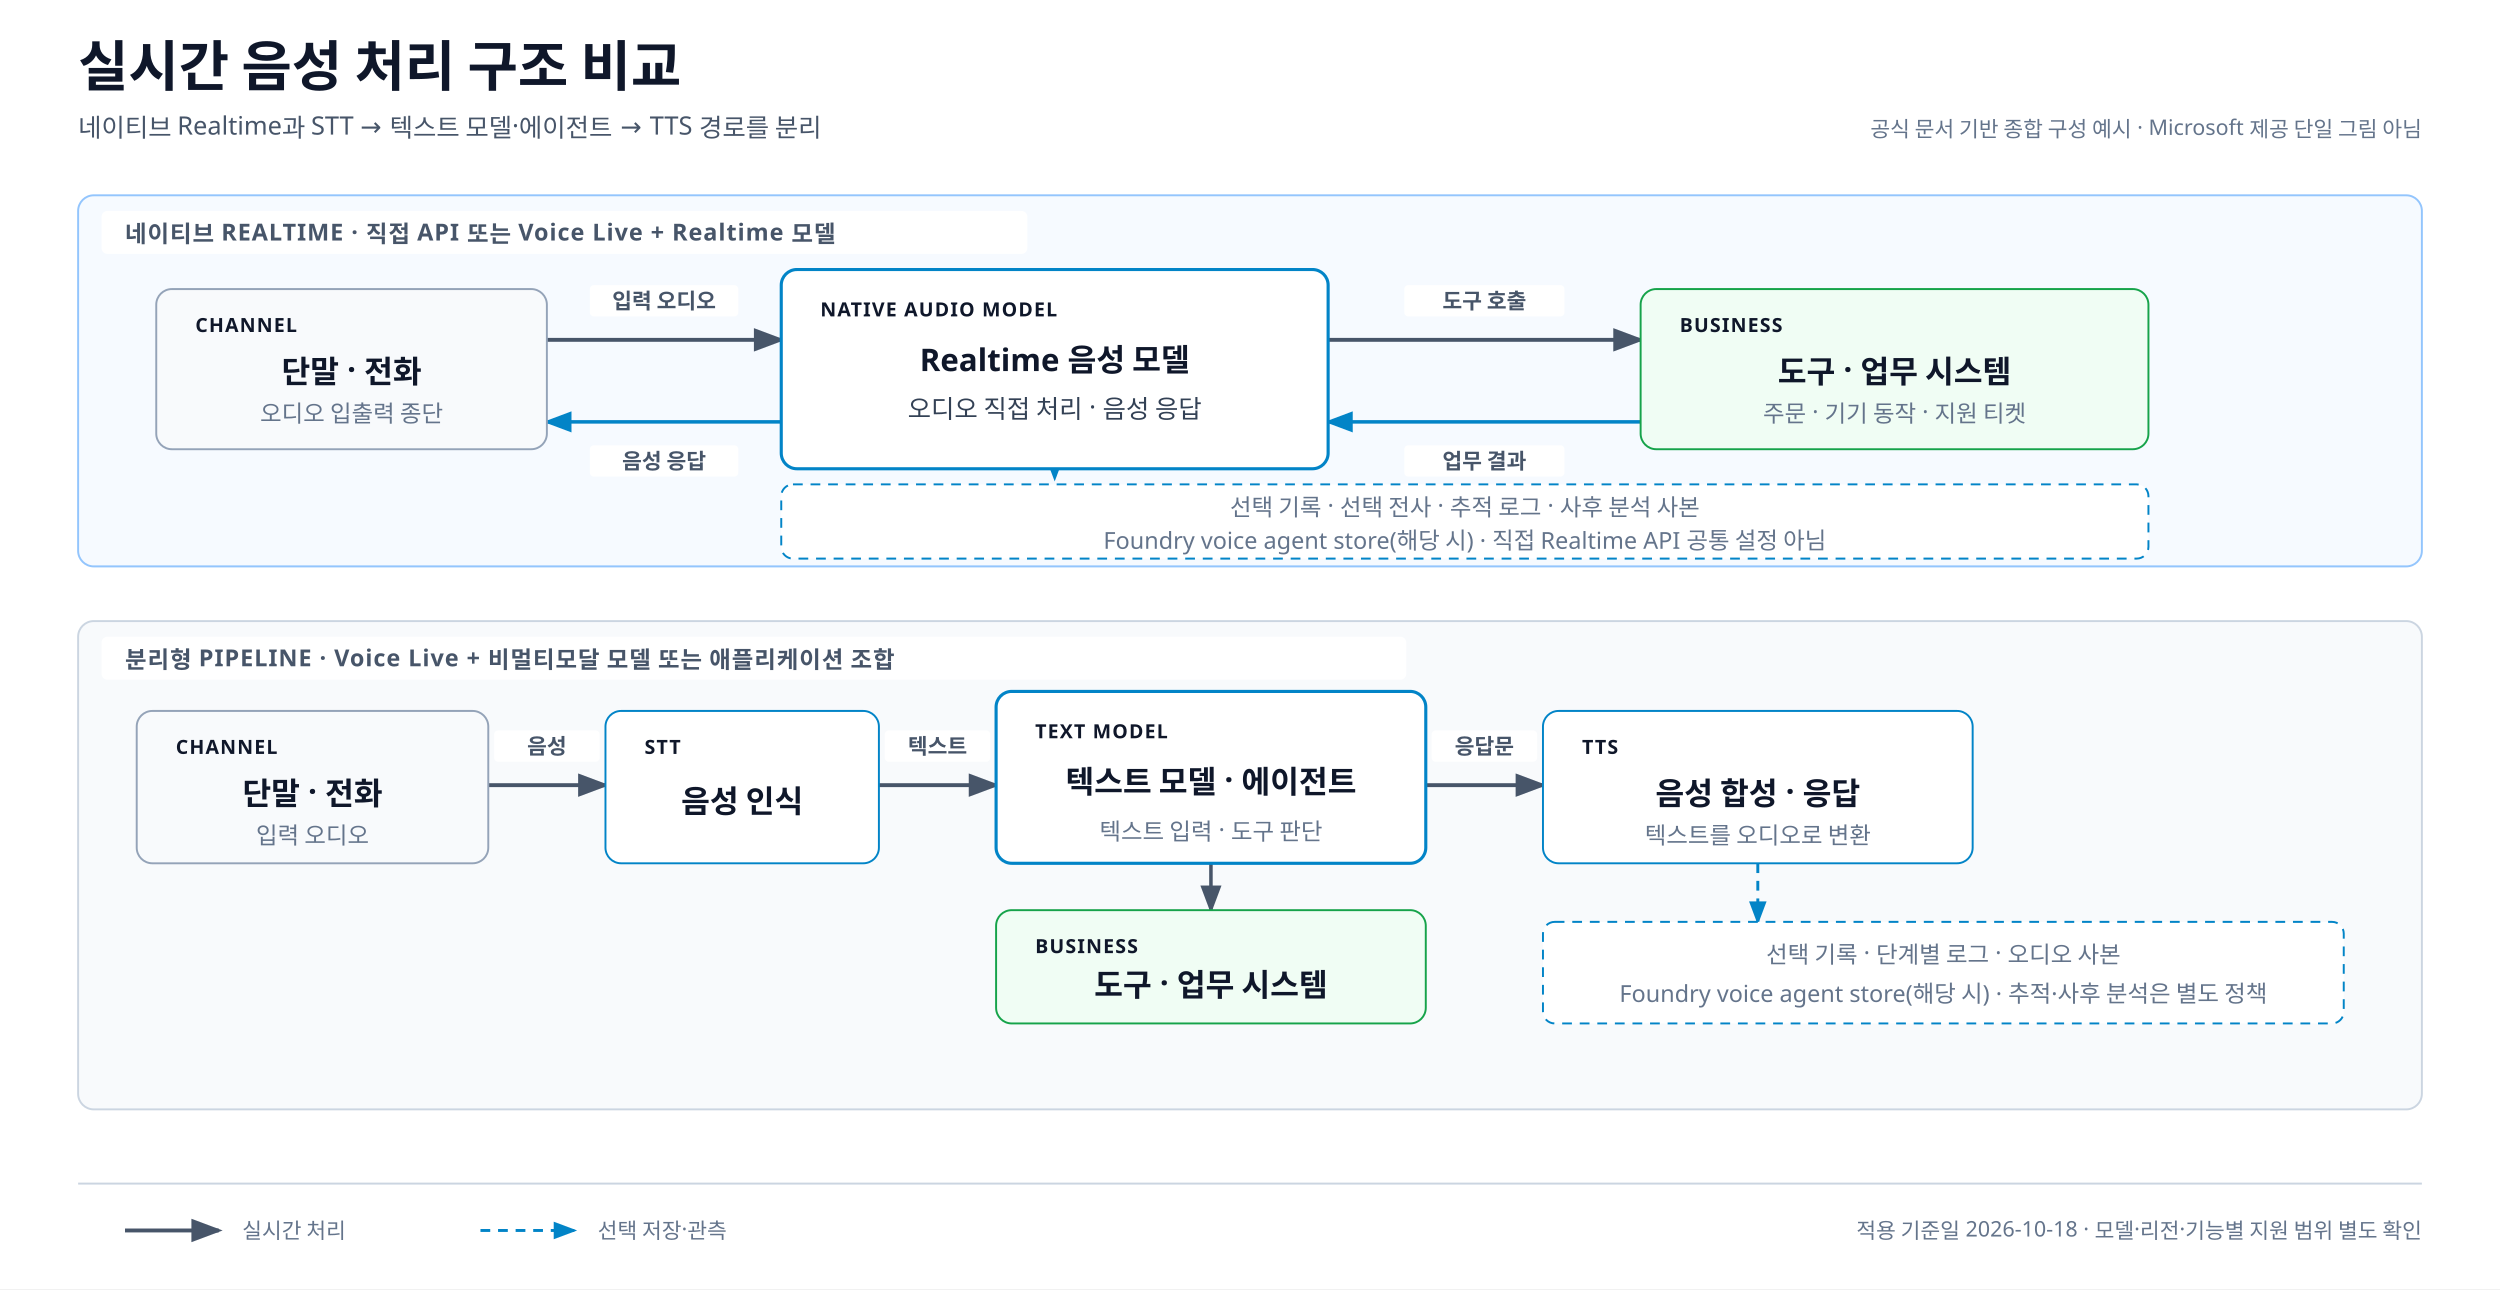
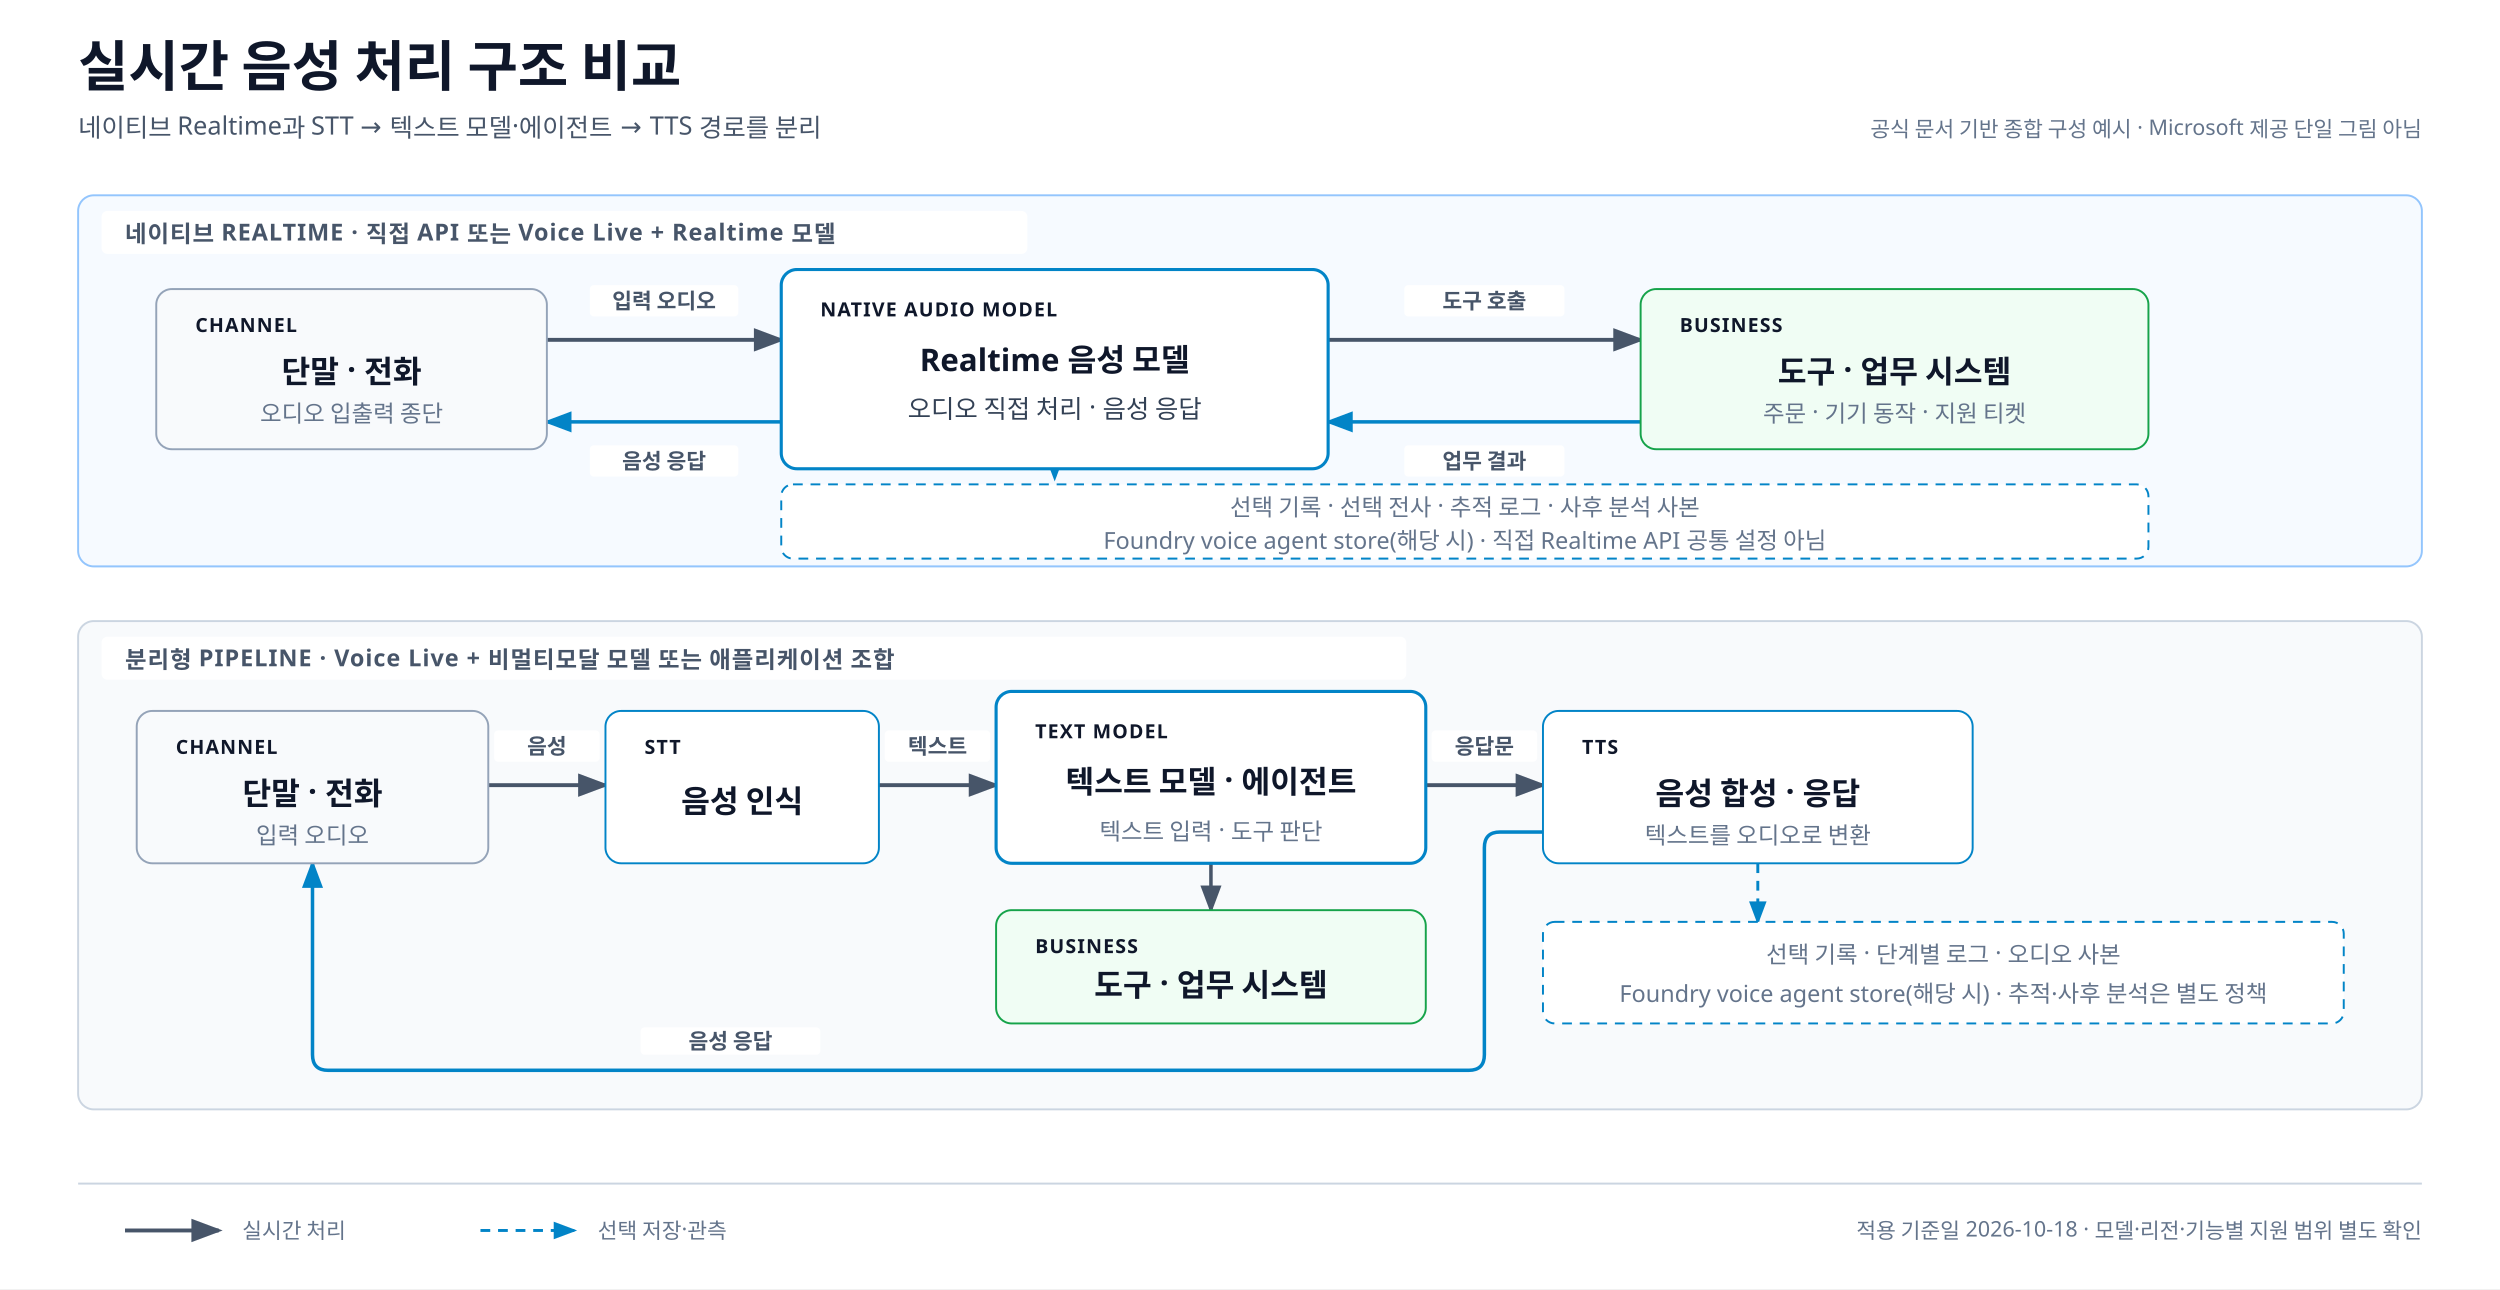
<svg xmlns="http://www.w3.org/2000/svg" width="1280" height="660" viewBox="0 0 1280 660" role="img" aria-labelledby="azure-realtime-architectures-title azure-realtime-architectures-desc">
  <defs>
    <marker id="azure-realtime-arrow" markerWidth="8" markerHeight="6" refX="7" refY="3" orient="auto">
      <polygon points="0 0, 8 3, 0 6" fill="#475569" />
    </marker>
    <marker id="azure-realtime-arrow-accent" markerWidth="8" markerHeight="6" refX="7" refY="3" orient="auto">
      <polygon points="0 0, 8 3, 0 6" fill="#ea580c" />
    </marker>
    <marker id="azure-realtime-arrow-link" markerWidth="8" markerHeight="6" refX="7" refY="3" orient="auto">
      <polygon points="0 0, 8 3, 0 6" fill="#0284c7" />
    </marker>
    <style>
      text{font-family:"Noto Sans KR","Apple SD Gothic Neo","Malgun Gothic",sans-serif;fill:#0f172a}
      .title{font-size:28px;font-weight:700}
      .subtitle{font-size:13px;fill:#475569}
      .source{font-size:11px;fill:#64748b}
      .zone-label{font-size:12px;font-weight:700;fill:#475569;letter-spacing:.04em}
      .node{font-size:16px;font-weight:700}
      .body{font-size:13px;fill:#334155}
      .small{font-size:12px;fill:#64748b}
      .tag{font-size:10px;font-weight:700;letter-spacing:.06em}
      .label{font-size:11px;font-weight:700;fill:#475569}
      .legend{font-size:11px;fill:#64748b}
    </style>
  </defs>
  <rect width="1280" height="660" fill="#ffffff" />
  <text x="40" y="44" class="title">실시간 음성 처리 구조 비교</text>
  <text x="40" y="70" class="subtitle">네이티브 Realtime과 STT → 텍스트 모델·에이전트 → TTS 경로를 분리</text>
  <text x="1240" y="70" text-anchor="end" class="source">공식 문서 기반 종합 구성 예시 · Microsoft 제공 단일 그림 아님</text>
  <rect x="40" y="100" width="1200" height="190" rx="8" fill="#eff6ff" fill-opacity=".58" stroke="#93c5fd" />
  <rect x="52" y="108" width="474" height="22" rx="3" fill="#ffffff" />
  <text x="64" y="124" class="zone-label">네이티브 REALTIME · 직접 API 또는 Voice Live + Realtime 모델</text>
  <rect x="40" y="318" width="1200" height="250" rx="8" fill="#f8fafc" stroke="#cbd5e1" />
  <rect x="52" y="326" width="668" height="22" rx="3" fill="#ffffff" />
  <text x="64" y="342" class="zone-label">분리형 PIPELINE · Voice Live + 비멀티모달 모델 또는 애플리케이션 조합</text>
  <path d="M280 174 H400" fill="none" stroke="#475569" stroke-width="2" marker-end="url(#azure-realtime-arrow)" />
  <path d="M400 216 H280" fill="none" stroke="#0284c7" stroke-width="1.8" marker-end="url(#azure-realtime-arrow-link)" />
  <path d="M680 174 H840" fill="none" stroke="#475569" stroke-width="2" marker-end="url(#azure-realtime-arrow)" />
  <path d="M840 216 H680" fill="none" stroke="#0284c7" stroke-width="1.8" marker-end="url(#azure-realtime-arrow-link)" />
  <path d="M540 230 V245" fill="none" stroke="#0284c7" stroke-width="1.5" stroke-dasharray="5,4" marker-end="url(#azure-realtime-arrow-link)" />
  <path d="M250 402 H310" fill="none" stroke="#475569" stroke-width="2" marker-end="url(#azure-realtime-arrow)" />
  <path d="M450 402 H510" fill="none" stroke="#475569" stroke-width="2" marker-end="url(#azure-realtime-arrow)" />
  <path d="M730 402 H790" fill="none" stroke="#475569" stroke-width="2" marker-end="url(#azure-realtime-arrow)" />
  <path d="M620 442 V466" fill="none" stroke="#475569" stroke-width="1.8" marker-end="url(#azure-realtime-arrow)" />
  <path d="M900 442 V472" fill="none" stroke="#0284c7" stroke-width="1.5" stroke-dasharray="5,4" marker-end="url(#azure-realtime-arrow-link)" />
+   <path d="M790 426 H768 Q760 426 760 434 V540 Q760 548 752 548 H168 Q160 548 160 540 V442" fill="none" stroke="#0284c7" stroke-width="1.8" marker-end="url(#azure-realtime-arrow-link)" />
  <rect x="302" y="146" width="76" height="16" rx="2" fill="#ffffff" />
  <text x="340" y="158" text-anchor="middle" class="label">입력 오디오</text>
  <rect x="302" y="228" width="76" height="16" rx="2" fill="#ffffff" />
  <text x="340" y="240" text-anchor="middle" class="label">음성 응답</text>
  <rect x="719" y="146" width="82" height="16" rx="2" fill="#ffffff" />
  <text x="760" y="158" text-anchor="middle" class="label">도구 호출</text>
  <rect x="719" y="228" width="82" height="16" rx="2" fill="#ffffff" />
  <text x="760" y="240" text-anchor="middle" class="label">업무 결과</text>
  <rect x="253" y="374" width="54" height="16" rx="2" fill="#ffffff" />
  <text x="280" y="386" text-anchor="middle" class="label">음성</text>
  <rect x="453" y="374" width="54" height="16" rx="2" fill="#ffffff" />
  <text x="480" y="386" text-anchor="middle" class="label">텍스트</text>
  <rect x="733" y="374" width="54" height="16" rx="2" fill="#ffffff" />
  <text x="760" y="386" text-anchor="middle" class="label">응답문</text>
+   <rect x="328" y="526" width="92" height="14" rx="2" fill="#ffffff" />
+   <text x="374" y="537" text-anchor="middle" class="label">음성 응답</text>
  <rect x="80" y="148" width="200" height="82" rx="8" fill="#f8fafc" stroke="#94a3b8" />
  <text x="100" y="170" class="tag" fill="#475569">CHANNEL</text>
  <text x="180" y="196" text-anchor="middle" class="node">단말 · 전화</text>
  <text x="180" y="216" text-anchor="middle" class="small">오디오 입출력 종단</text>
  <rect x="400" y="138" width="280" height="102" rx="8" fill="#ffffff" stroke="#0284c7" stroke-width="1.6" />
  <text x="420" y="162" class="tag" fill="#075985">NATIVE AUDIO MODEL</text>
  <text x="540" y="190" text-anchor="middle" class="node">Realtime 음성 모델</text>
  <text x="540" y="214" text-anchor="middle" class="body">오디오 직접 처리 · 음성 응답</text>
  <rect x="840" y="148" width="260" height="82" rx="8" fill="#f0fdf4" stroke="#16a34a" />
  <text x="860" y="170" class="tag" fill="#166534">BUSINESS</text>
  <text x="970" y="196" text-anchor="middle" class="node">도구 · 업무 시스템</text>
  <text x="970" y="216" text-anchor="middle" class="small">주문 · 기기 동작 · 지원 티켓</text>
  <rect x="400" y="248" width="700" height="38" rx="6" fill="#ffffff" stroke="#0284c7" stroke-dasharray="5,4" />
  <text x="750" y="264" text-anchor="middle" class="small">선택 기록 · 선택 전사 · 추적 로그 · 사후 분석 사본</text>
  <text x="750" y="281" text-anchor="middle" class="small">Foundry voice agent store(해당 시) · 직접 Realtime API 공통 설정 아님</text>
  <rect x="70" y="364" width="180" height="78" rx="8" fill="#f8fafc" stroke="#94a3b8" />
  <text x="90" y="386" class="tag" fill="#475569">CHANNEL</text>
  <text x="160" y="412" text-anchor="middle" class="node">단말 · 전화</text>
  <text x="160" y="432" text-anchor="middle" class="small">입력 오디오</text>
  <rect x="310" y="364" width="140" height="78" rx="8" fill="#ffffff" stroke="#0284c7" />
  <text x="330" y="386" class="tag" fill="#075985">STT</text>
  <text x="380" y="416" text-anchor="middle" class="node">음성 인식</text>
  <rect x="510" y="354" width="220" height="88" rx="8" fill="#ffffff" stroke="#0284c7" stroke-width="1.6" />
  <text x="530" y="378" class="tag" fill="#075985">TEXT MODEL</text>
  <text x="620" y="406" text-anchor="middle" class="node">텍스트 모델 · 에이전트</text>
  <text x="620" y="430" text-anchor="middle" class="small">텍스트 입력 · 도구 판단</text>
  <rect x="790" y="364" width="220" height="78" rx="8" fill="#ffffff" stroke="#0284c7" />
  <text x="810" y="386" class="tag" fill="#075985">TTS</text>
  <text x="900" y="412" text-anchor="middle" class="node">음성 합성 · 응답</text>
  <text x="900" y="432" text-anchor="middle" class="small">텍스트를 오디오로 변환</text>
  <rect x="510" y="466" width="220" height="58" rx="8" fill="#f0fdf4" stroke="#16a34a" />
  <text x="530" y="488" class="tag" fill="#166534">BUSINESS</text>
  <text x="620" y="510" text-anchor="middle" class="node">도구 · 업무 시스템</text>
  <rect x="790" y="472" width="410" height="52" rx="6" fill="#ffffff" stroke="#0284c7" stroke-dasharray="5,4" />
  <text x="995" y="493" text-anchor="middle" class="small">선택 기록 · 단계별 로그 · 오디오 사본</text>
  <text x="995" y="513" text-anchor="middle" class="small">Foundry voice agent store(해당 시) · 추적·사후 분석은 별도 정책</text>
  <line x1="40" y1="606" x2="1240" y2="606" stroke="#cbd5e1" />
  <line x1="64" y1="630" x2="112" y2="630" stroke="#475569" stroke-width="2" marker-end="url(#azure-realtime-arrow)" />
  <text x="124" y="634" class="legend">실시간 처리</text>
  <line x1="246" y1="630" x2="294" y2="630" stroke="#0284c7" stroke-width="1.5" stroke-dasharray="5,4" marker-end="url(#azure-realtime-arrow-link)" />
  <text x="306" y="634" class="legend">선택 저장·관측</text>
  <text x="1240" y="634" text-anchor="end" class="source">적용 기준일 2026-10-18 · 모델·리전·기능별 지원 범위 별도 확인</text>
</svg>
